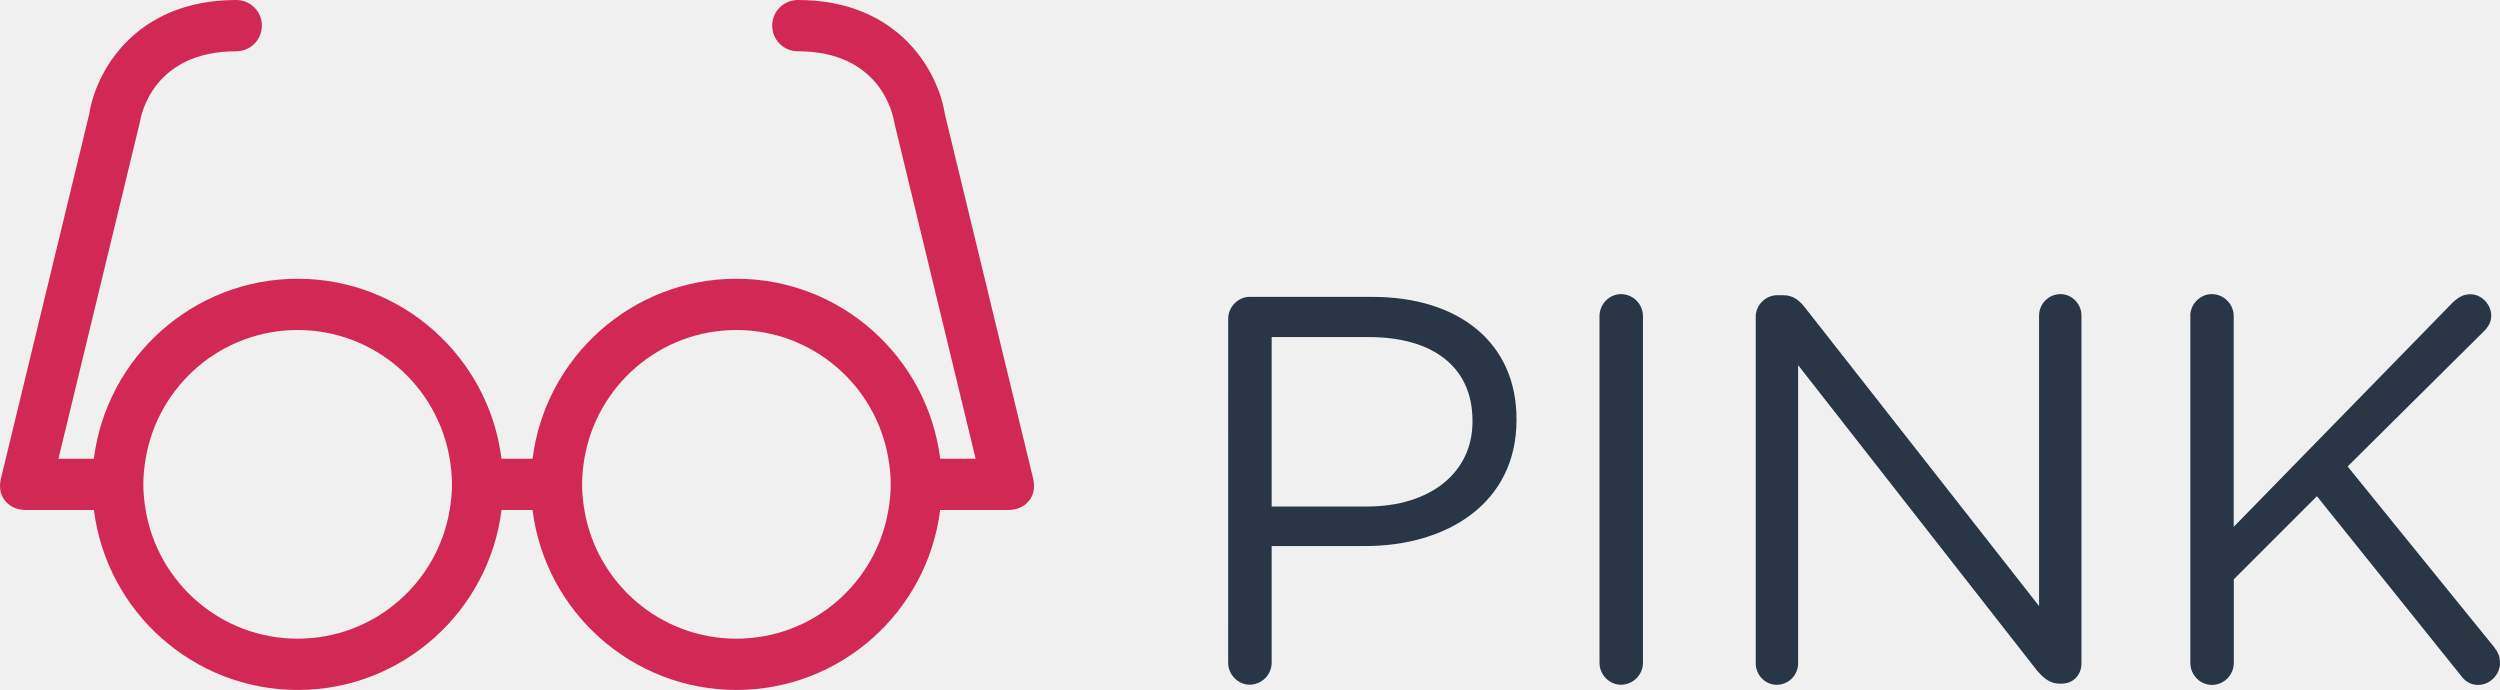
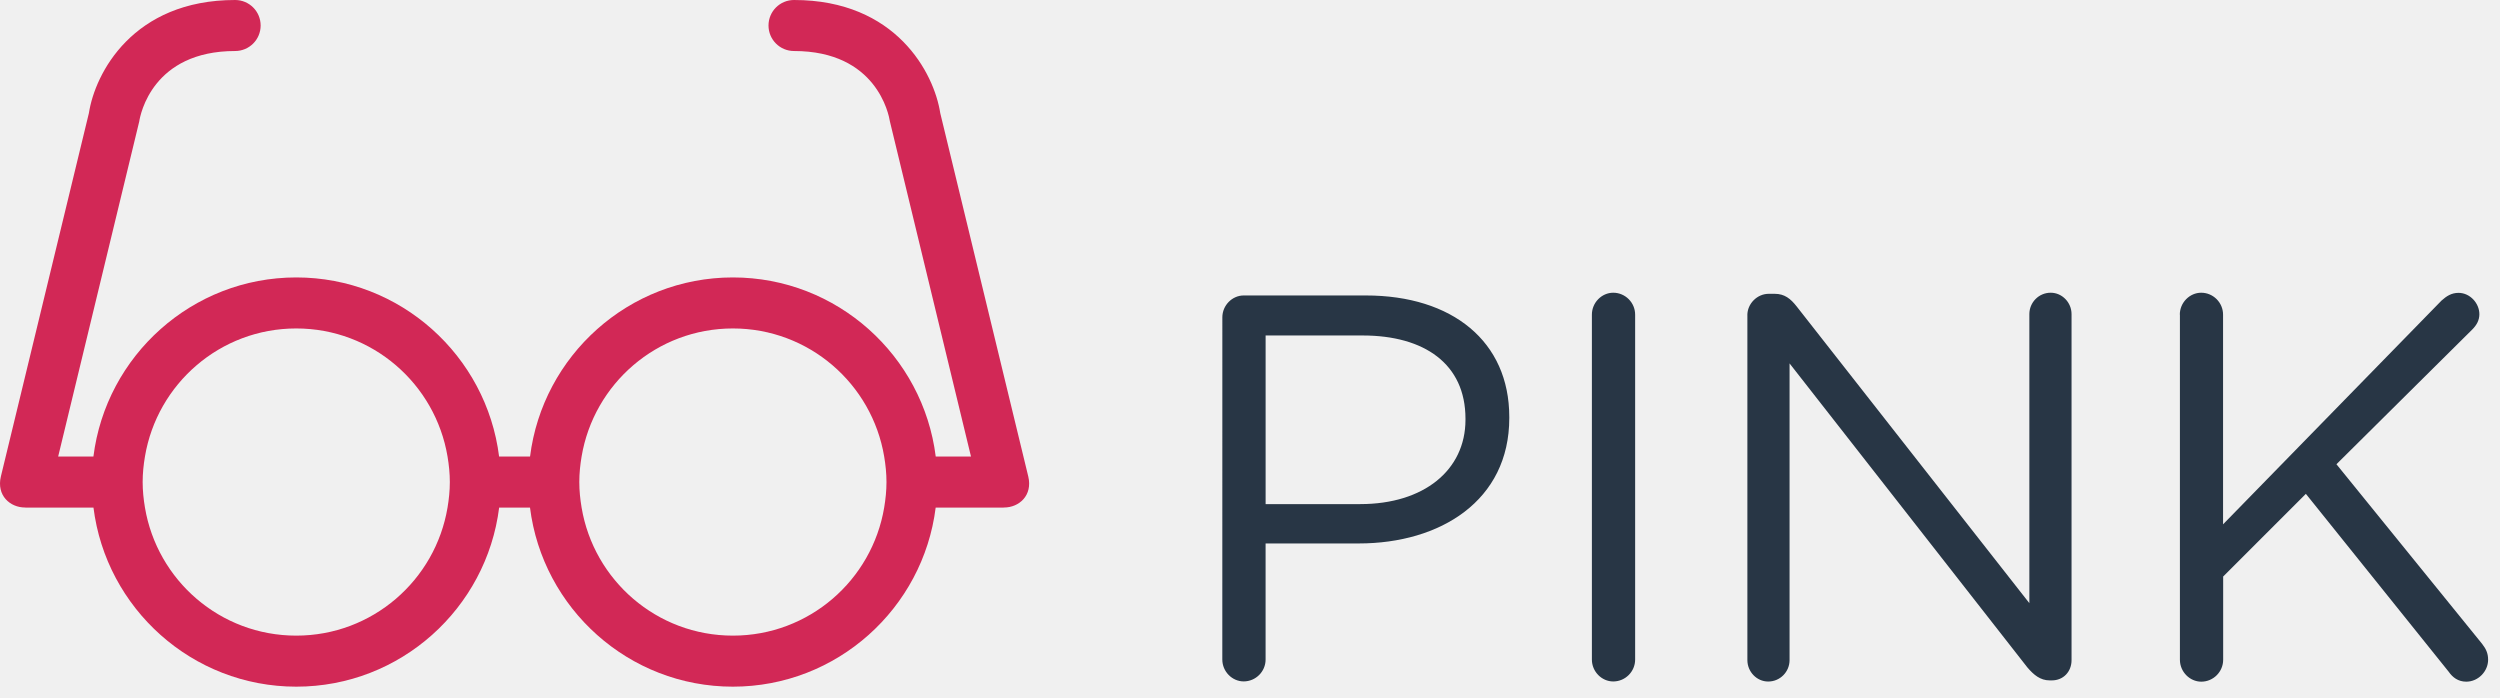
- <svg xmlns="http://www.w3.org/2000/svg" version="1.1" id="Layer_1" x="0px" y="0px" width="146.3px" height="40.375px" viewBox="0 0 146.3 40.375" enable-background="new 0 0 146.3 40.375" xml:space="preserve">
-   <g>
-     <path fill="#283645" d="M71.874,18.661c0-0.708,0.58-1.288,1.256-1.288h7.18c5.087,0,8.436,2.704,8.436,7.146v0.063 c0,4.86-4.057,7.373-8.854,7.373h-5.475v6.825c0,0.708-0.58,1.287-1.289,1.287c-0.676,0-1.256-0.58-1.256-1.287L71.874,18.661 L71.874,18.661z M79.988,29.641c3.734,0,6.182-1.996,6.182-4.959v-0.062c0-3.221-2.414-4.894-6.053-4.894h-5.699v9.917h5.57V29.641 z" />
-     <path fill="#283645" d="M93.603,18.5c0-0.708,0.579-1.288,1.255-1.288c0.709,0,1.288,0.58,1.288,1.288v20.283 c0,0.708-0.579,1.287-1.288,1.287c-0.676,0-1.255-0.579-1.255-1.287V18.5z" />
-     <path fill="#283645" d="M102.744,18.532c0-0.676,0.58-1.256,1.256-1.256h0.354c0.58,0,0.935,0.29,1.288,0.74l13.684,17.45V18.468 c0-0.676,0.547-1.256,1.256-1.256c0.676,0,1.225,0.58,1.225,1.256v20.349c0,0.677-0.48,1.19-1.158,1.19h-0.129 c-0.548,0-0.936-0.321-1.318-0.772l-13.976-17.867v17.449c0,0.677-0.547,1.257-1.257,1.257c-0.676,0-1.223-0.58-1.223-1.257V18.532 H102.744z" />
-     <path fill="#283645" d="M128.173,18.5c0-0.708,0.58-1.288,1.257-1.288c0.708,0,1.286,0.58,1.286,1.288v12.331l12.848-13.16 c0.29-0.257,0.579-0.451,0.998-0.451c0.676,0,1.225,0.612,1.225,1.256c0,0.354-0.162,0.644-0.42,0.901l-7.984,7.92l8.564,10.561 c0.225,0.291,0.354,0.547,0.354,0.936c0,0.676-0.577,1.288-1.285,1.288c-0.482,0-0.807-0.259-1.03-0.58l-8.401-10.464l-4.863,4.861 v4.895c0,0.708-0.578,1.288-1.286,1.288c-0.677,0-1.257-0.58-1.257-1.288V18.5H128.173z" />
+ <svg xmlns="http://www.w3.org/2000/svg" width="147" height="41" viewBox="0 0 147 41">
+   <g fill="#283645">
+     <path d="M71.874 18.661c0-.708.58-1.288 1.256-1.288h7.18c5.087 0 8.436 2.704 8.436 7.146v.063c0 4.86-4.057 7.373-8.854 7.373h-5.475v6.825c0 .708-.58 1.287-1.289 1.287-.676 0-1.256-.58-1.256-1.287l.002-20.119zm8.114 10.98c3.734 0 6.182-1.996 6.182-4.959v-.062c0-3.221-2.414-4.894-6.053-4.894h-5.699v9.917h5.57v-.002zM93.603 18.5c0-.708.579-1.288 1.255-1.288.709 0 1.288.58 1.288 1.288v20.283c0 .708-.579 1.287-1.288 1.287-.676 0-1.255-.579-1.255-1.287v-20.283zM102.744 18.532c0-.676.58-1.256 1.256-1.256h.354c.58 0 .935.29 1.288.74l13.684 17.45v-16.998c0-.676.547-1.256 1.256-1.256.676 0 1.225.58 1.225 1.256v20.349c0 .677-.48 1.19-1.158 1.19h-.129c-.548 0-.936-.321-1.318-.772l-13.976-17.867v17.449c0 .677-.547 1.257-1.257 1.257-.676 0-1.223-.58-1.223-1.257v-20.285h-.002zM128.173 18.5c0-.708.58-1.288 1.257-1.288.708 0 1.286.58 1.286 1.288v12.331l12.848-13.16c.29-.257.579-.451.998-.451.676 0 1.225.612 1.225 1.256 0 .354-.162.644-.42.901l-7.984 7.92 8.564 10.561c.225.291.354.547.354.936 0 .676-.577 1.288-1.285 1.288-.482 0-.807-.259-1.03-.58l-8.401-10.464-4.863 4.861v4.895c0 .708-.578 1.288-1.286 1.288-.677 0-1.257-.58-1.257-1.288v-20.294h-.006z" />
  </g>
-   <path fill="#FFFFFF" d="M60.498,28.266" />
-   <path fill="#D22856" d="M60.462,28.016c-0.002-0.009-5.175-21.365-5.175-21.365C54.926,4.303,52.694,0,46.688,0 c-0.829,0-1.5,0.671-1.5,1.5s0.671,1.5,1.5,1.5c4.856,0,5.575,3.729,5.639,4.143l4.767,19.701h-2.073 c-0.742-5.927-5.802-10.531-11.927-10.531s-11.186,4.604-11.927,10.531h-1.82c-0.741-5.927-5.802-10.531-11.927-10.531 S6.235,20.917,5.493,26.844H3.42L8.187,7.143C8.25,6.729,8.97,3,13.826,3c0.829,0,1.5-0.671,1.5-1.5S14.655,0,13.826,0 C7.82,0,5.588,4.303,5.227,6.651c0,0-5.173,21.356-5.175,21.365c-0.266,1.109,0.531,1.826,1.426,1.826 c0.012,0,0.023,0.004,0.036,0.004h3.982c0.741,5.926,5.802,10.53,11.927,10.53s11.185-4.604,11.927-10.53h1.814 c0.742,5.926,5.802,10.53,11.927,10.53s11.186-4.604,11.927-10.53H59c0.012,0,0.023-0.004,0.036-0.004 C59.931,29.842,60.728,29.125,60.462,28.016z M26.315,29.844c-0.715,4.272-4.421,7.531-8.896,7.531s-8.18-3.259-8.896-7.531 c-0.082-0.488-0.135-0.988-0.135-1.5s0.053-1.011,0.135-1.5c0.715-4.271,4.421-7.531,8.896-7.531s8.18,3.26,8.896,7.531 c0.082,0.489,0.135,0.988,0.135,1.5S26.397,29.355,26.315,29.844z M51.99,29.844c-0.716,4.272-4.421,7.531-8.896,7.531 c-4.475,0-8.181-3.259-8.896-7.531c-0.082-0.488-0.135-0.988-0.135-1.5s0.053-1.011,0.135-1.5c0.716-4.271,4.421-7.531,8.896-7.531 c4.475,0,8.181,3.26,8.896,7.531c0.082,0.489,0.135,0.988,0.135,1.5S52.072,29.355,51.99,29.844z" />
+   <path fill="#fff" d="M60.498 28.266" />
+   <path fill="#D22856" d="M60.462 28.016l-5.175-21.365c-.361-2.348-2.593-6.651-8.599-6.651-.829 0-1.5.671-1.5 1.5s.671 1.5 1.5 1.5c4.856 0 5.575 3.729 5.639 4.143l4.767 19.701h-2.073c-.742-5.927-5.802-10.531-11.927-10.531s-11.186 4.604-11.927 10.531h-1.82c-.741-5.927-5.802-10.531-11.927-10.531s-11.185 4.604-11.927 10.531h-2.073l4.767-19.701c.063-.414.783-4.143 5.639-4.143.829 0 1.5-.671 1.5-1.5s-.671-1.5-1.5-1.5c-6.006 0-8.238 4.303-8.599 6.651l-5.175 21.365c-.266 1.109.531 1.826 1.426 1.826l.036.004h3.982c.741 5.926 5.802 10.53 11.927 10.53s11.185-4.604 11.927-10.53h1.814c.742 5.926 5.802 10.53 11.927 10.53s11.186-4.604 11.927-10.53h3.982l.036-.004c.895 0 1.692-.717 1.426-1.826zm-34.147 1.828c-.715 4.272-4.421 7.531-8.896 7.531s-8.18-3.259-8.896-7.531c-.082-.488-.135-.988-.135-1.5s.053-1.011.135-1.5c.715-4.271 4.421-7.531 8.896-7.531s8.18 3.26 8.896 7.531c.082.489.135.988.135 1.5s-.053 1.011-.135 1.5zm25.675 0c-.716 4.272-4.421 7.531-8.896 7.531-4.475 0-8.181-3.259-8.896-7.531-.082-.488-.135-.988-.135-1.5s.053-1.011.135-1.5c.716-4.271 4.421-7.531 8.896-7.531 4.475 0 8.181 3.26 8.896 7.531.082.489.135.988.135 1.5s-.053 1.011-.135 1.5z" />
</svg>
